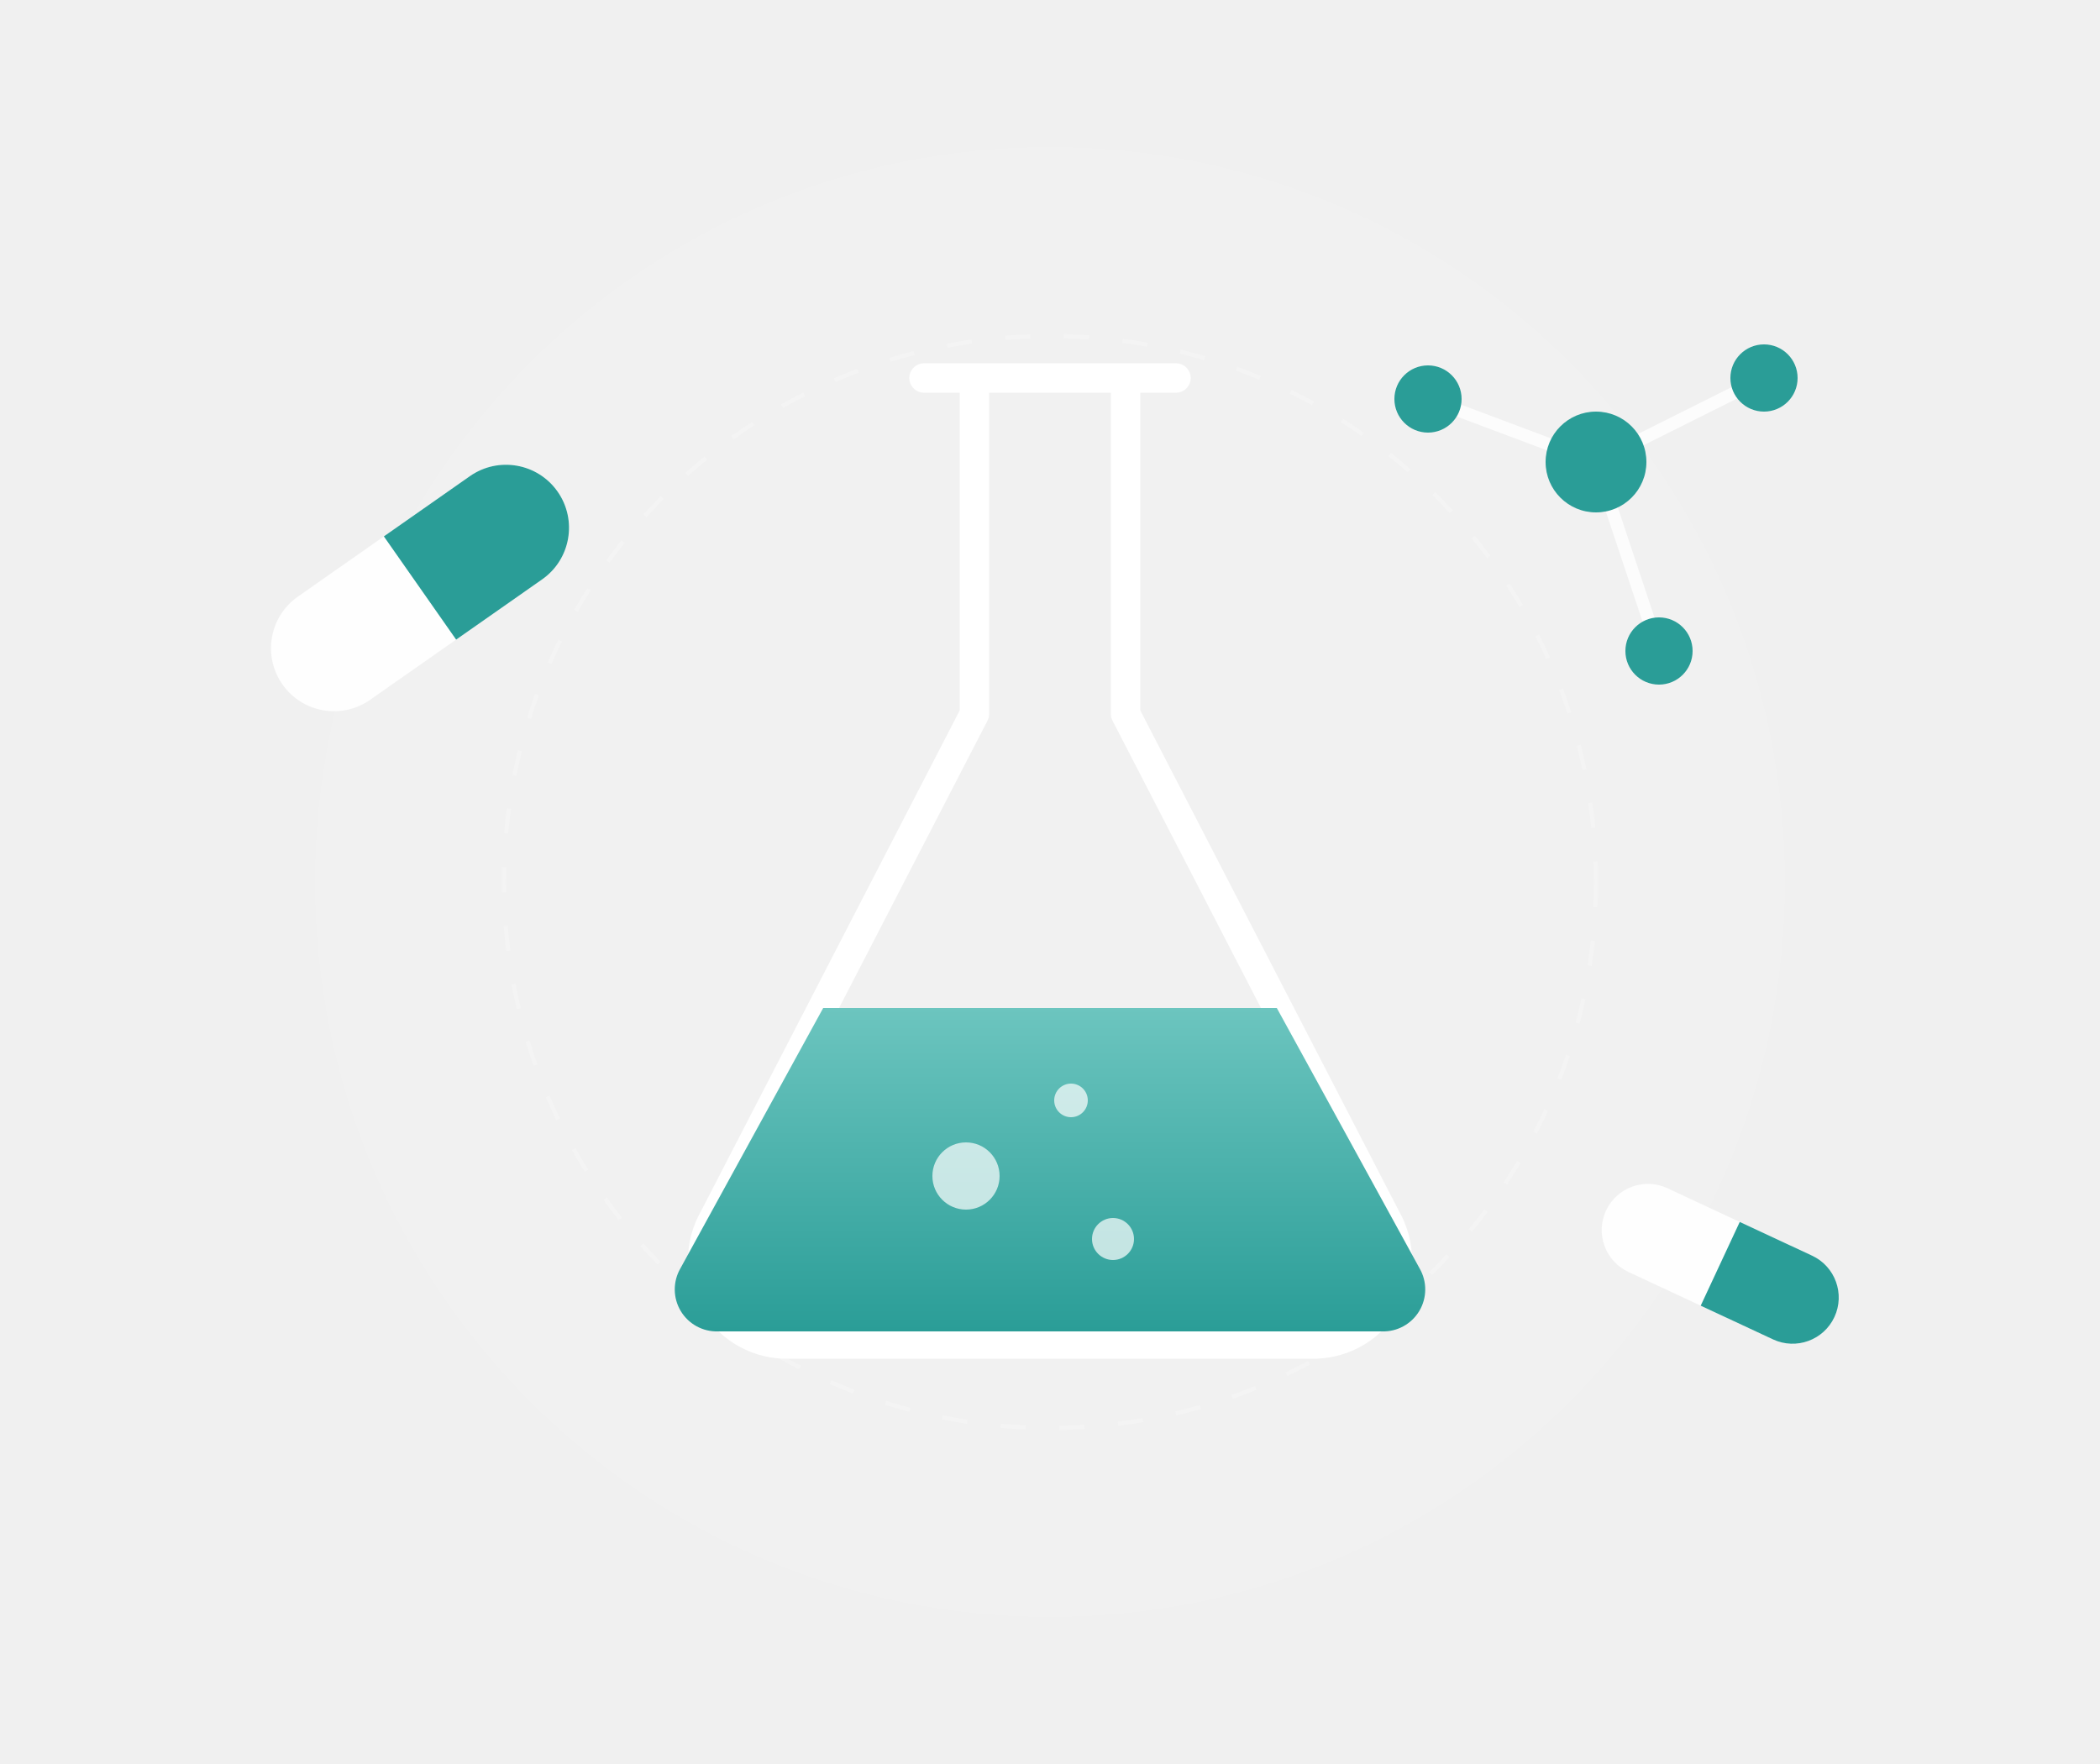
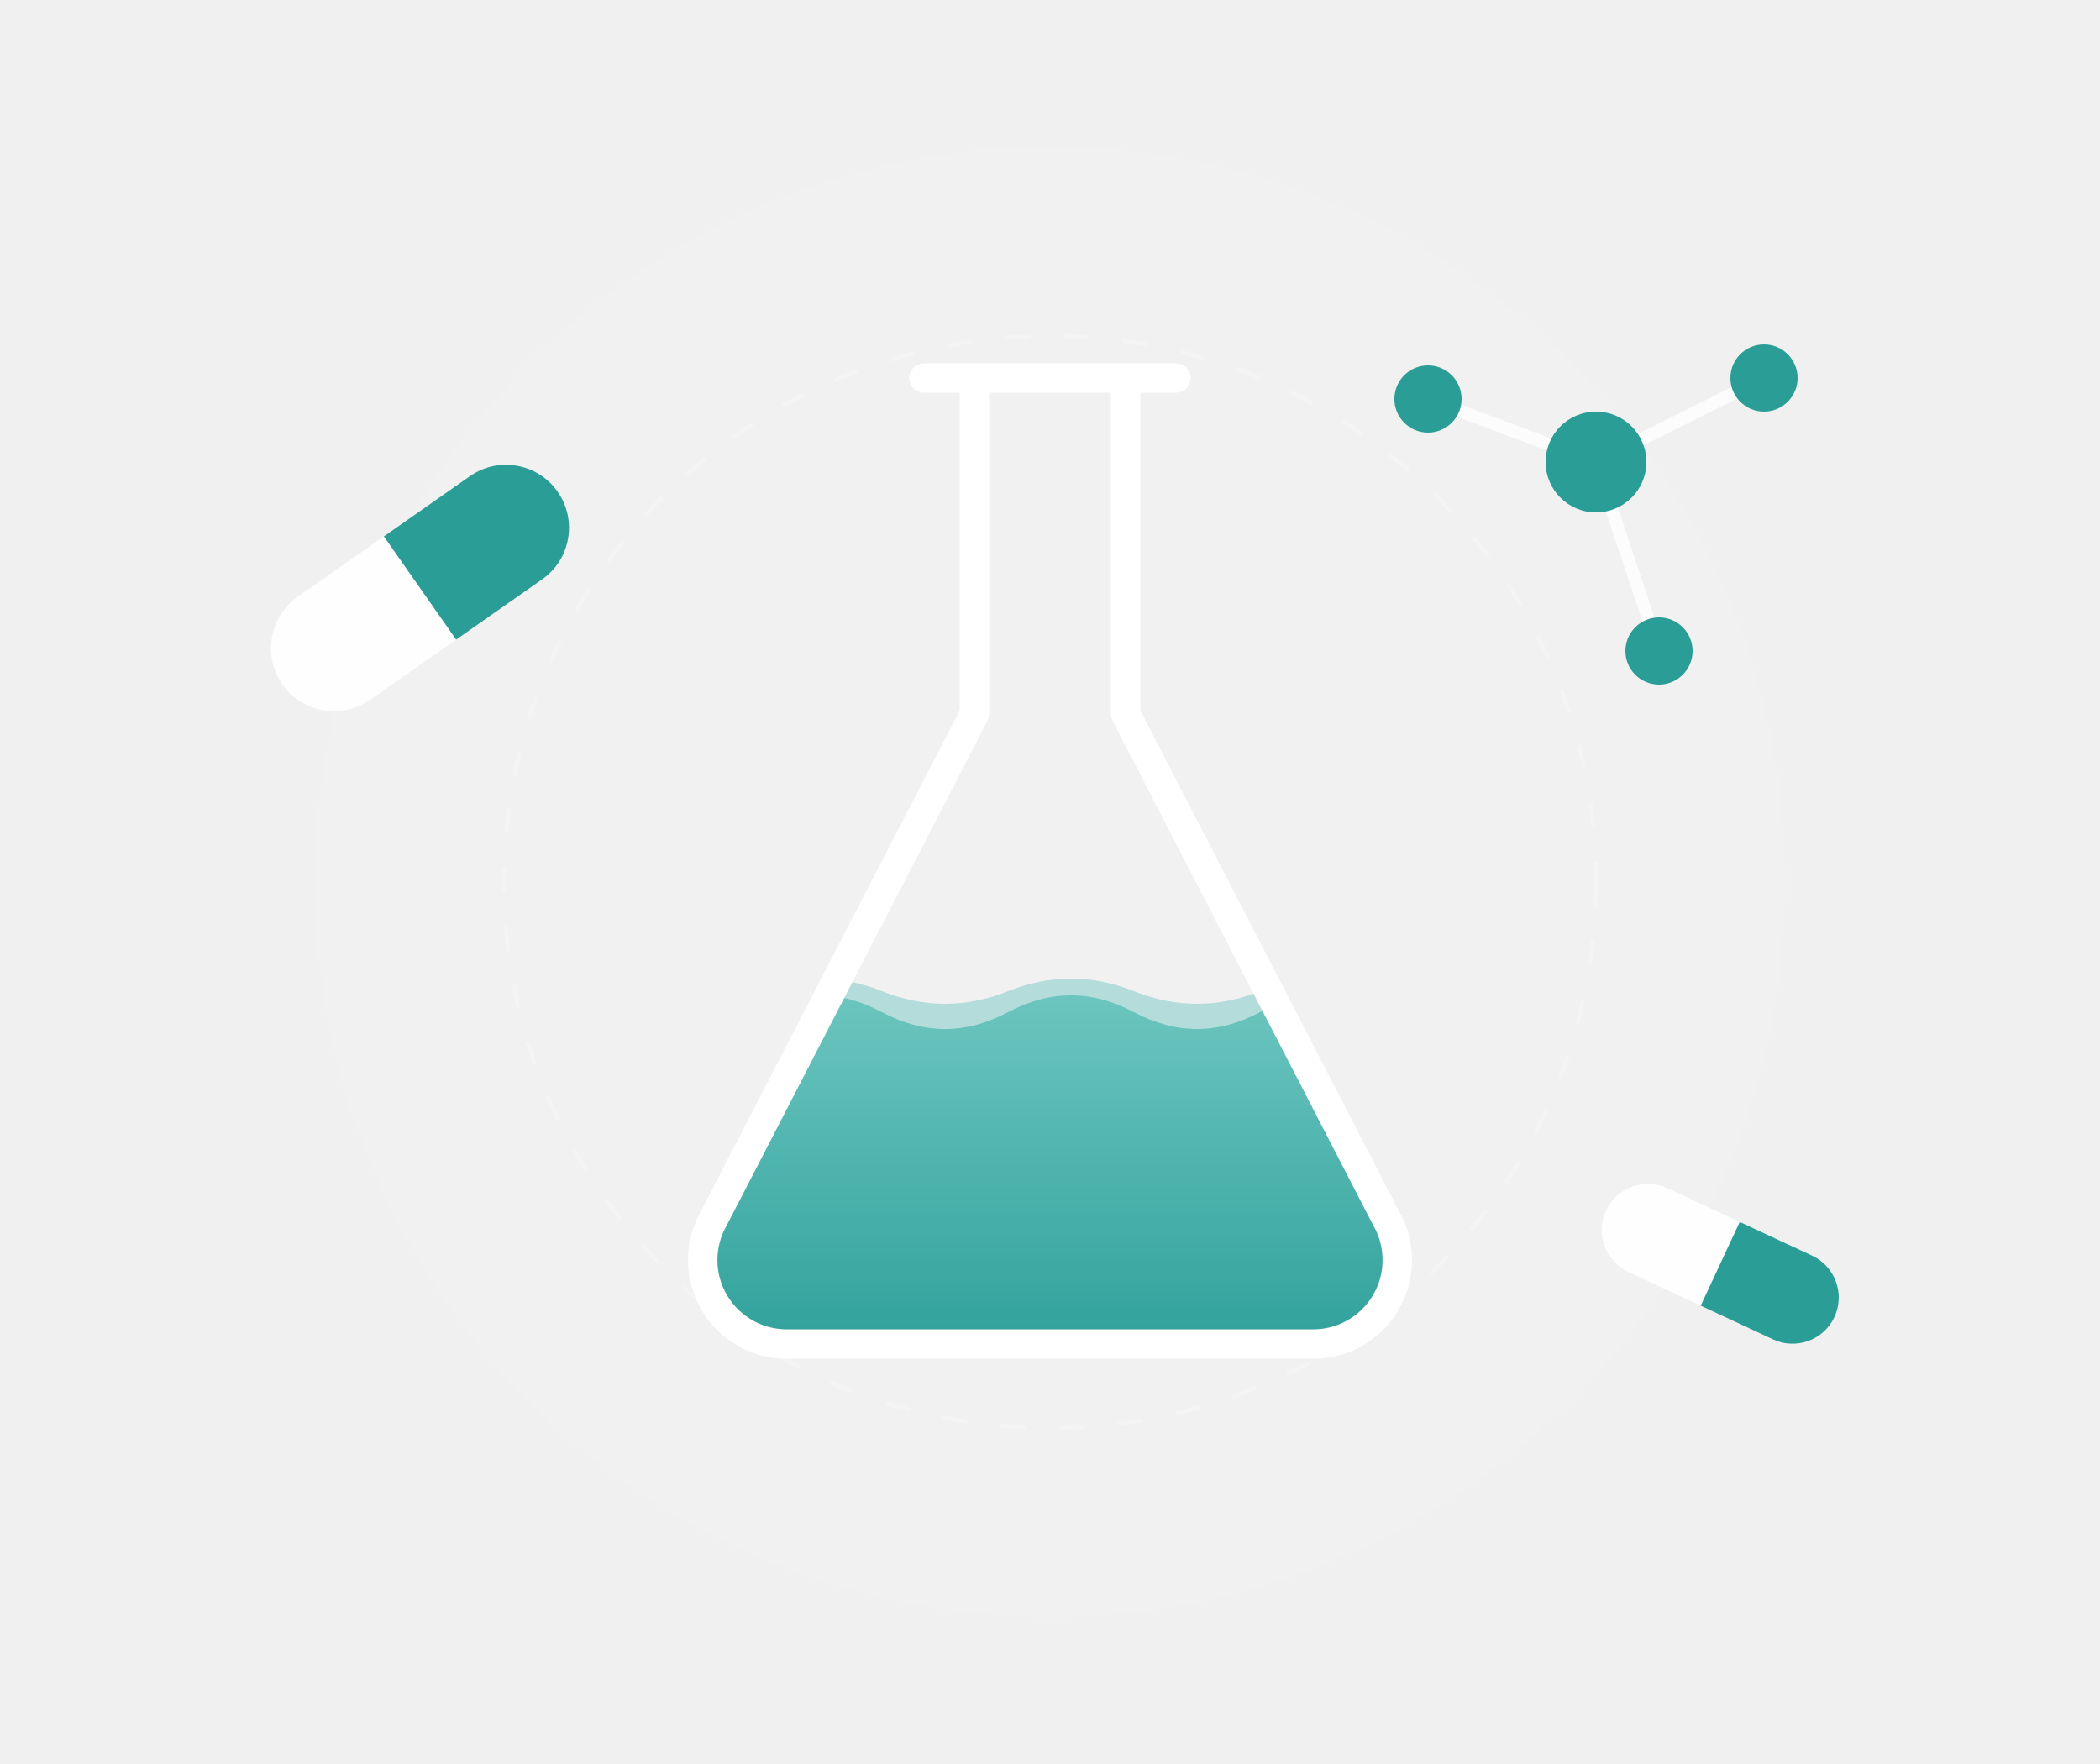
<svg xmlns="http://www.w3.org/2000/svg" viewBox="0 0 500 420">
  <defs>
    <linearGradient id="g" x1="0" y1="0" x2="0" y2="1">
      <stop offset="0" stop-color="#6cc5bf" />
      <stop offset="1" stop-color="#2a9d97" />
    </linearGradient>
+     <clipPath id="flask">
+       <path d="M232 168h36l62 122a20 20 0 0 1-18 30H188a20 20 0 0 1-18-30z" />
+     </clipPath>
+     <style>
+     .spin   { animation: spin 40s linear infinite; transform-origin: 250px 210px; }
+     .wave1  { animation: wave 3s linear infinite; }
+     .wave2  { animation: wave2 4.5s linear infinite; }
+     .b      { animation: rise 2.6s ease-in infinite; opacity: 0; }
+     .n      { animation: neck 3.2s ease-out infinite; opacity: 0; }
+     .mol    { animation: mol 14s linear infinite; transform-origin: 380px 115px; }
+     .float  { animation: float 6s ease-in-out infinite; }
+     .atom   { animation: pulse 2.4s ease-in-out infinite; transform-box: fill-box; transform-origin: center; }
+     .cap1   { animation: cap1 5s ease-in-out infinite; transform-origin: 100px 140px; }
+     .cap2   { animation: cap2 6s ease-in-out infinite; transform-origin: 410px 300px; }
+     @keyframes spin  { to { transform: rotate(360deg); } }
+     @keyframes wave  { from { transform: translateX(0); } to { transform: translateX(-60px); } }
+     @keyframes wave2 { from { transform: translateX(-60px); } to { transform: translateX(0); } }
+     @keyframes rise  {
+       0%   { transform: translateY(0); opacity: 0; }
+       10%  { opacity: .85; }
+       85%  { opacity: .85; }
+       100% { transform: translateY(-72px); opacity: 0; }
+     }
+     @keyframes neck  {
+       0%   { transform: translate(0, 0) scale(.6); opacity: 0; }
+       15%  { opacity: .8; }
+       50%  { transform: translate(4px, -80px) scale(1); }
+       85%  { opacity: .7; }
+       100% { transform: translate(-3px, -165px) scale(1.25); opacity: 0; }
+     }
+     @keyframes mol   {
+       0%   { transform: translate(0, 0) rotate(0deg); }
+       25%  { transform: translate(-6px, 8px) rotate(90deg); }
+       50%  { transform: translate(0, 14px) rotate(180deg); }
+       75%  { transform: translate(6px, 6px) rotate(270deg); }
+       100% { transform: translate(0, 0) rotate(360deg); }
+     }
+     @keyframes float { 0%,100% { transform: translateY(0); } 50% { transform: translateY(-10px); } }
+     @keyframes pulse { 0%,100% { transform: scale(1); } 50% { transform: scale(1.18); } }
+     @keyframes cap1  { 0%,100% { transform: rotate(0deg) translateY(0); } 50% { transform: rotate(8deg) translateY(-8px); } }
+     @keyframes cap2  { 0%,100% { transform: rotate(0deg) translateY(0); } 50% { transform: rotate(-10deg) translateY(6px); } }
+     @media (prefers-reduced-motion: reduce) {
+       * { animation: none !important; }
+       .b, .n { opacity: .7; }
+     }
+   </style>
  </defs>
  <circle cx="250" cy="210" r="175" fill="#fff" fill-opacity=".06" />
-   <circle cx="250" cy="210" r="130" fill="none" stroke="#fff" stroke-opacity=".2" stroke-dasharray="6 8" />
+   <circle class="spin" cx="250" cy="210" r="130" fill="none" stroke="#fff" stroke-opacity=".2" stroke-dasharray="6 8" />
+   <g clip-path="url(#flask)">
+     <g class="wave2">
+       <path d="M60 236q15-6 30 0t30 0t30 0t30 0t30 0t30 0t30 0t30 0t30 0t30 0t30 0t30 0t30 0t30 0V330H60z" fill="#6cc5bf" fill-opacity=".45" />
+     </g>
+     <g class="wave1">
+       <path d="M60 241q15-8 30 0t30 0t30 0t30 0t30 0t30 0t30 0t30 0t30 0t30 0t30 0t30 0t30 0t30 0V330H60z" fill="url(#g)" />
+     </g>
+     <g fill="#fff">
+       <circle class="b" cx="222" cy="312" r="6" style="animation-delay:0s" />
+       <circle class="b" cx="262" cy="314" r="4" style="animation-delay:.5s;animation-duration:2.1s" />
+       <circle class="b" cx="244" cy="316" r="7" style="animation-delay:1.1s;animation-duration:3s" />
+       <circle class="b" cx="285" cy="312" r="5" style="animation-delay:1.6s" />
+       <circle class="b" cx="205" cy="314" r="3.5" style="animation-delay:.8s;animation-duration:2.3s" />
+       <circle class="b" cx="300" cy="314" r="3" style="animation-delay:2s;animation-duration:2.2s" />
+       <circle class="b" cx="255" cy="314" r="3" style="animation-delay:1.9s;animation-duration:1.9s" />
+     </g>
+   </g>
+   <g fill="#fff">
+     <circle class="n" cx="246" cy="238" r="5" style="animation-delay:.3s" />
+     <circle class="n" cx="254" cy="238" r="3.5" style="animation-delay:1.4s;animation-duration:2.8s" />
+     <circle class="n" cx="250" cy="238" r="4" style="animation-delay:2.4s;animation-duration:3.6s" />
+   </g>
  <path d="M220 90h60M232 90v80l-62 120a20 20 0 0 0 18 30h124a20 20 0 0 0 18-30l-62-120V90" fill="none" stroke="#fff" stroke-width="7" stroke-linejoin="round" stroke-linecap="round" />
-   <path d="M196 240h108l34 62a10 10 0 0 1-9 15H171a10 10 0 0 1-9-15z" fill="url(#g)" />
-   <circle cx="230" cy="280" r="8" fill="#fff" fill-opacity=".7" />
-   <circle cx="265" cy="295" r="5" fill="#fff" fill-opacity=".7" />
-   <circle cx="255" cy="262" r="4" fill="#fff" fill-opacity=".7" />
-   <g stroke="#fff" stroke-width="3" fill="none" stroke-opacity=".8">
-     <line x1="380" y1="110" x2="420" y2="90" />
-     <line x1="380" y1="110" x2="395" y2="155" />
-     <line x1="380" y1="110" x2="340" y2="95" />
+   <g class="float">
+     <g class="mol">
+       <g stroke="#fff" stroke-width="3" fill="none" stroke-opacity=".8">
+         <line x1="380" y1="110" x2="420" y2="90" />
+         <line x1="380" y1="110" x2="395" y2="155" />
+         <line x1="380" y1="110" x2="340" y2="95" />
+       </g>
+       <g fill="#2a9d97">
+         <circle class="atom" cx="380" cy="110" r="12" />
+         <circle class="atom" cx="420" cy="90" r="8" style="animation-delay:.4s" />
+         <circle class="atom" cx="395" cy="155" r="8" style="animation-delay:.8s" />
+         <circle class="atom" cx="340" cy="95" r="8" style="animation-delay:1.2s" />
+       </g>
+     </g>
  </g>
-   <g fill="#2a9d97">
-     <circle cx="380" cy="110" r="12" />
-     <circle cx="420" cy="90" r="8" />
-     <circle cx="395" cy="155" r="8" />
-     <circle cx="340" cy="95" r="8" />
+   <g class="cap1">
+     <g transform="rotate(-35 100 140)">
+       <rect x="60" y="125" width="80" height="30" rx="15" fill="#fff" fill-opacity=".9" />
+       <path d="M100 125h25a15 15 0 0 1 0 30h-25z" fill="#2a9d97" />
+     </g>
  </g>
-   <g transform="rotate(-35 100 140)">
-     <rect x="60" y="125" width="80" height="30" rx="15" fill="#fff" fill-opacity=".9" />
-     <path d="M100 125h25a15 15 0 0 1 0 30h-25z" fill="#2a9d97" />
-   </g>
-   <g transform="rotate(25 410 300)">
-     <rect x="380" y="290" width="60" height="22" rx="11" fill="#fff" fill-opacity=".9" />
-     <path d="M410 290h19a11 11 0 0 1 0 22h-19z" fill="#2a9d97" />
+   <g class="cap2">
+     <g transform="rotate(25 410 300)">
+       <rect x="380" y="290" width="60" height="22" rx="11" fill="#fff" fill-opacity=".9" />
+       <path d="M410 290h19a11 11 0 0 1 0 22h-19z" fill="#2a9d97" />
+     </g>
  </g>
</svg>
